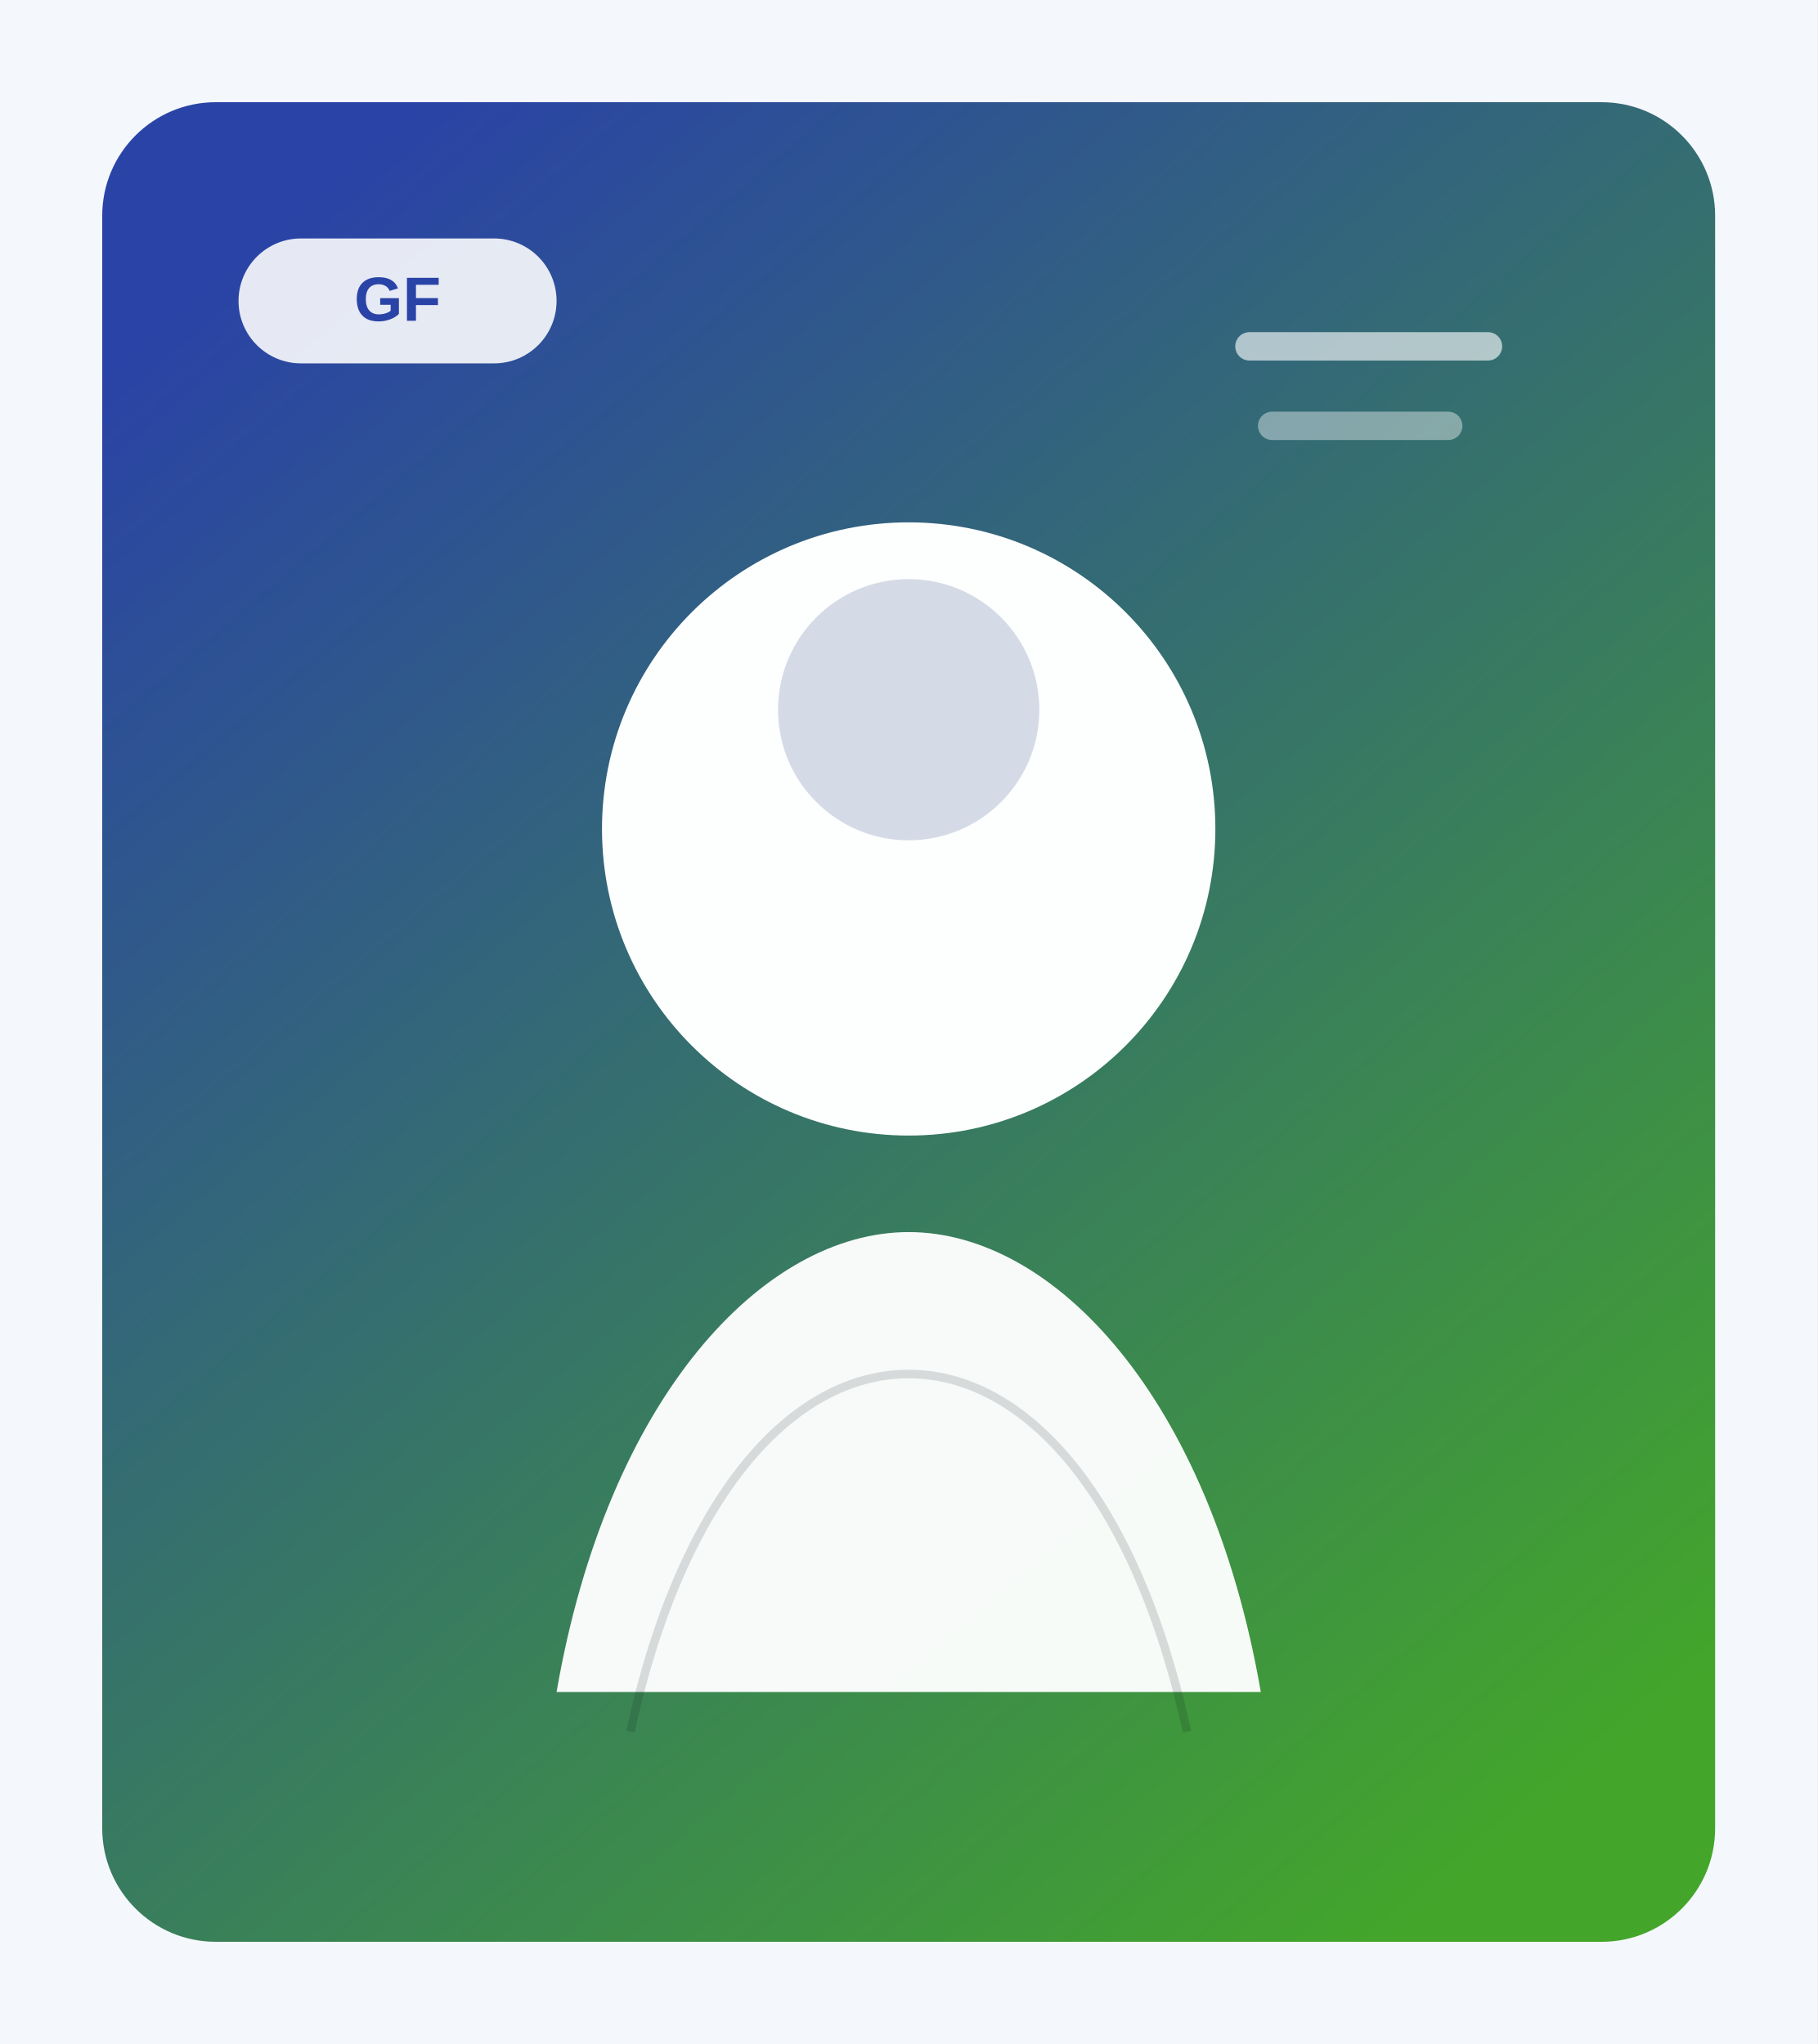
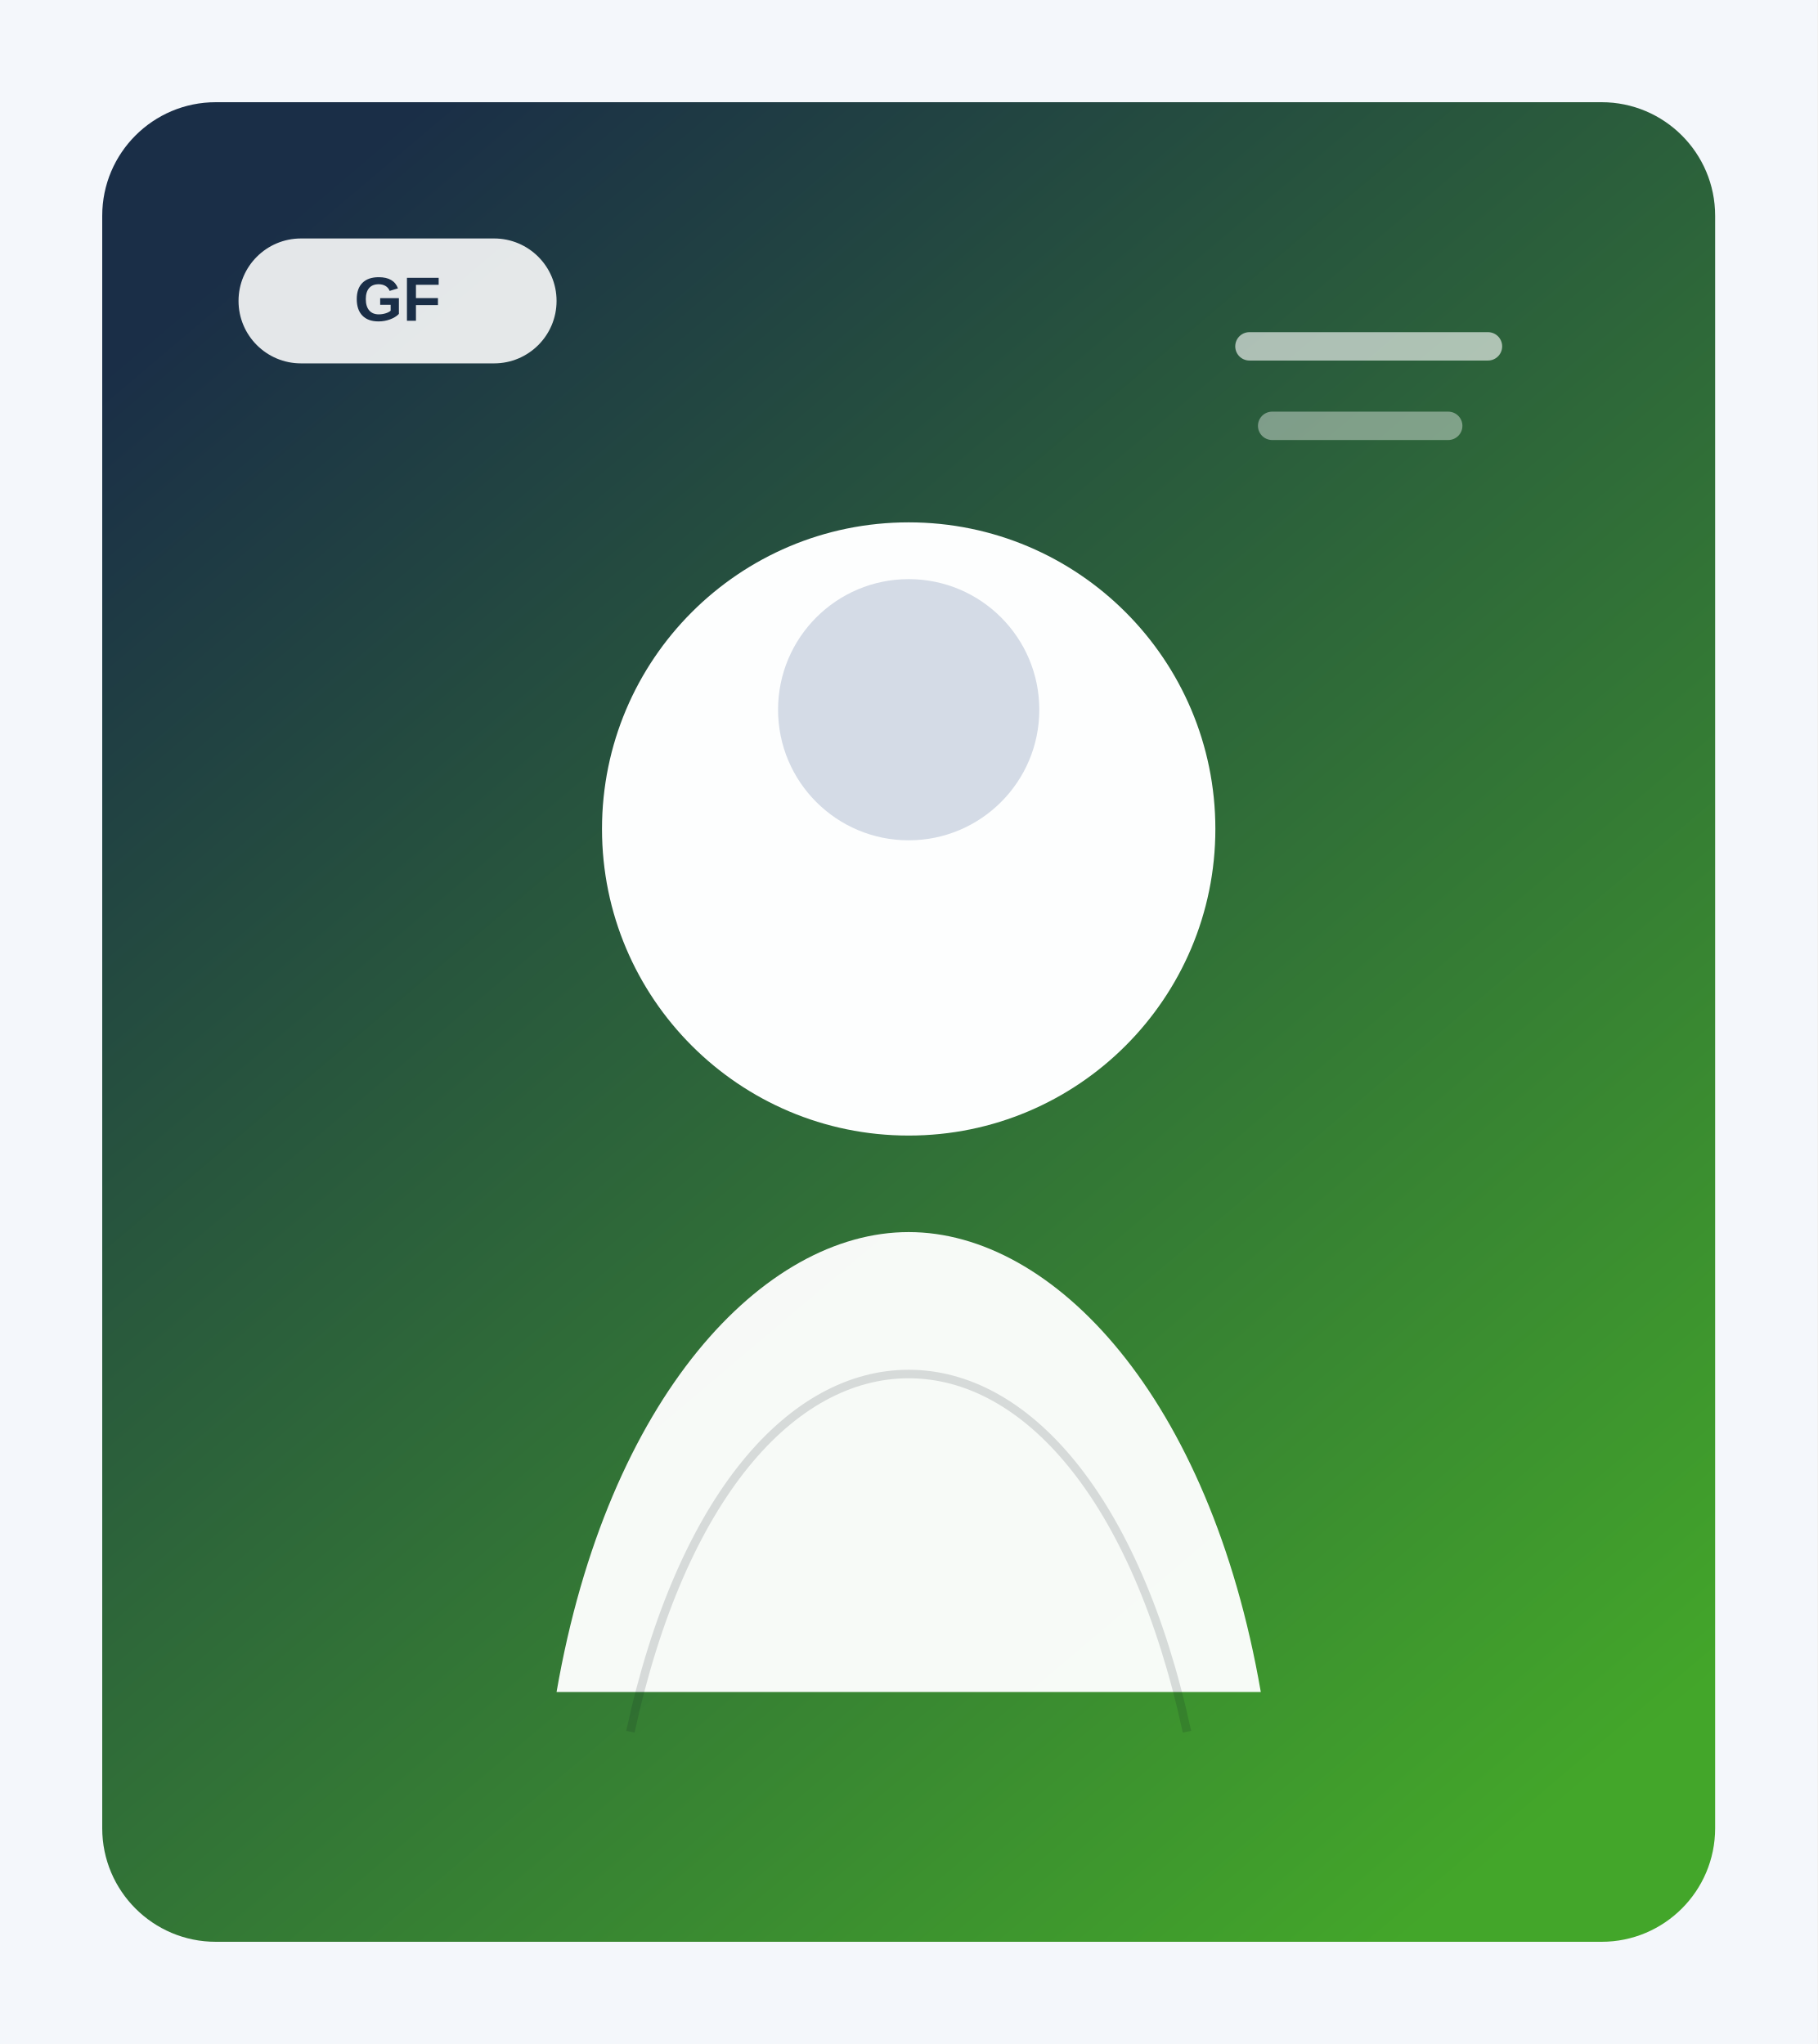
<svg xmlns="http://www.w3.org/2000/svg" viewBox="0 0 640 720" fill="none">
  <rect width="640" height="720" fill="#F4F7FB" />
  <rect x="36" y="36" width="568" height="648" rx="40" fill="url(#bg)" />
  <circle cx="320" cy="292" r="108" fill="#FDFEFE" />
  <path d="M196 596c18-104 73-162 124-162s106 58 124 162" fill="#FFFFFF" fill-opacity=".96" />
  <path d="M222 610c18-83 57-126 98-126s80 43 98 126" stroke="#09121F" stroke-opacity=".14" stroke-width="3" />
  <circle cx="320" cy="250" r="46" fill="#D4DBE6" />
  <rect x="84" y="84" width="112" height="44" rx="22" fill="#FFFFFF" fill-opacity=".88" />
-   <text x="140" y="113" text-anchor="middle" font-family="Outfit, Arial, sans-serif" font-size="22" font-weight="700" fill="#2A43A6">GF</text>
+   <text x="140" y="113" text-anchor="middle" font-family="Outfit, Arial, sans-serif" font-size="22" font-weight="700" fill="#1a2e47">GF</text>
  <path d="M440 122h84" stroke="#FFFFFF" stroke-opacity=".62" stroke-width="10" stroke-linecap="round" />
  <path d="M448 150h62" stroke="#FFFFFF" stroke-opacity=".4" stroke-width="10" stroke-linecap="round" />
  <defs>
    <linearGradient id="bg" x1="92" y1="84" x2="556" y2="632" gradientUnits="userSpaceOnUse">
-       <stop stop-color="#2A43A6" />
+       <stop stop-color="#1a2e47" />
      <stop offset="1" stop-color="#43A62A" />
    </linearGradient>
  </defs>
</svg>
